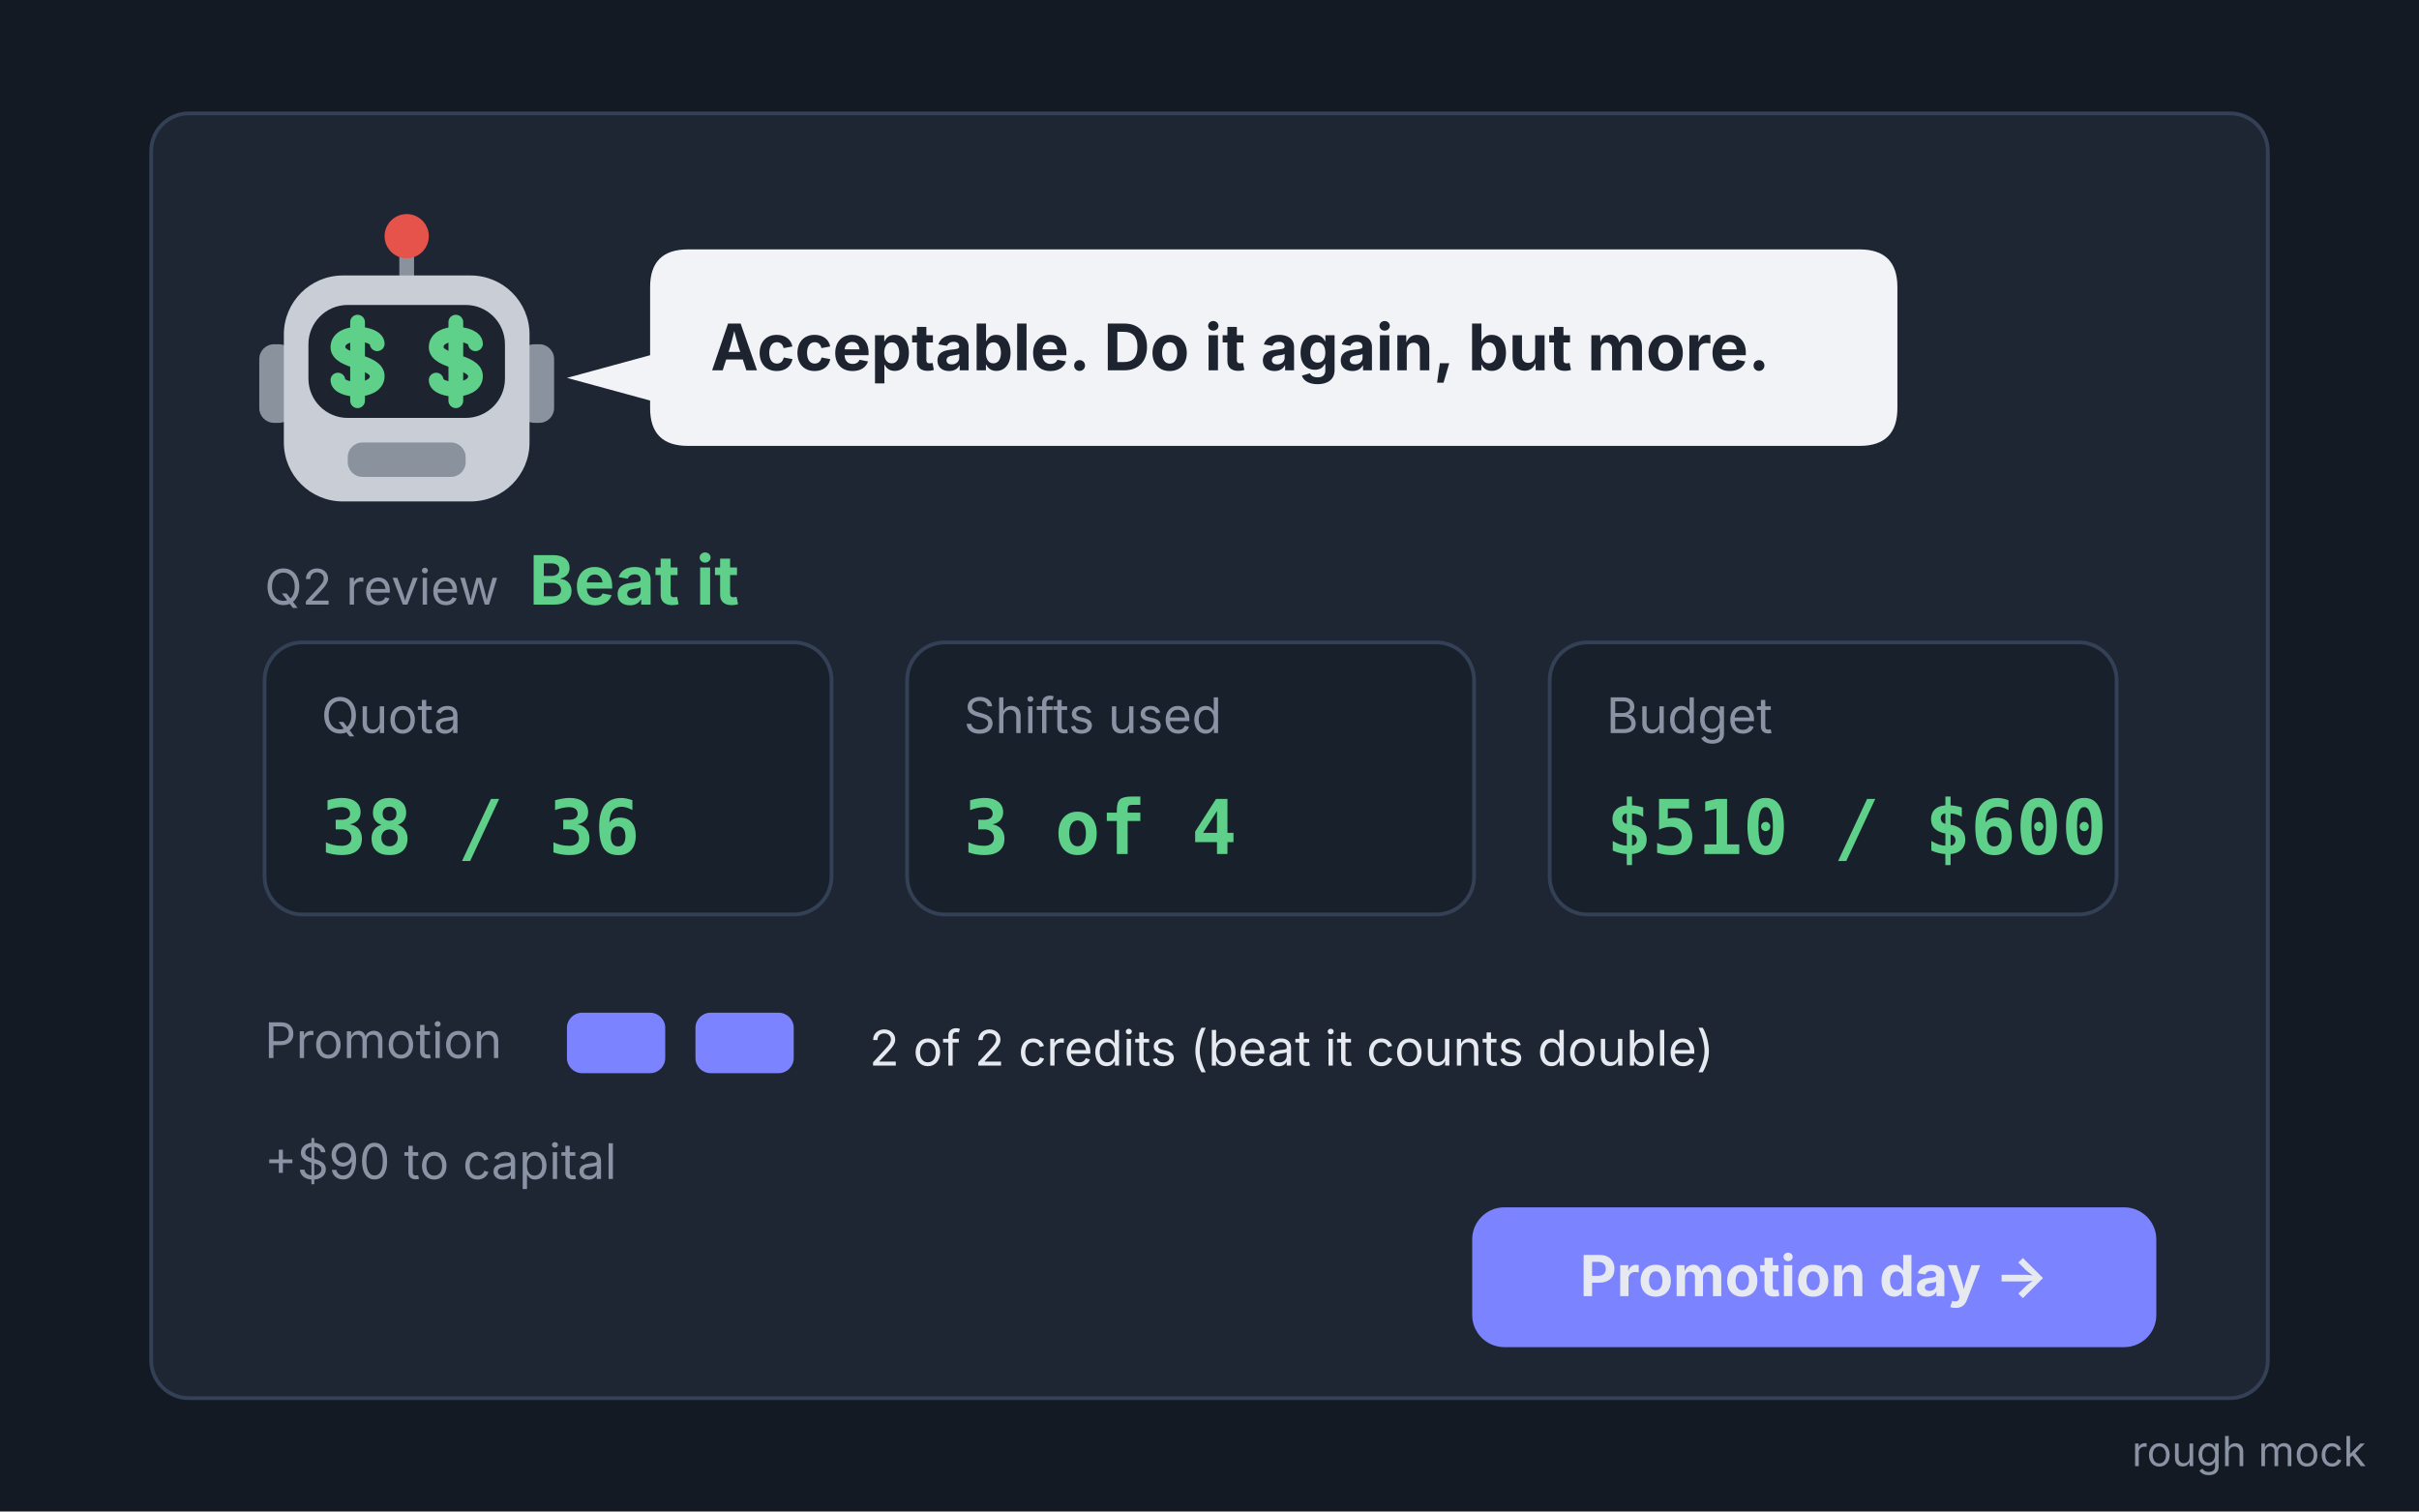
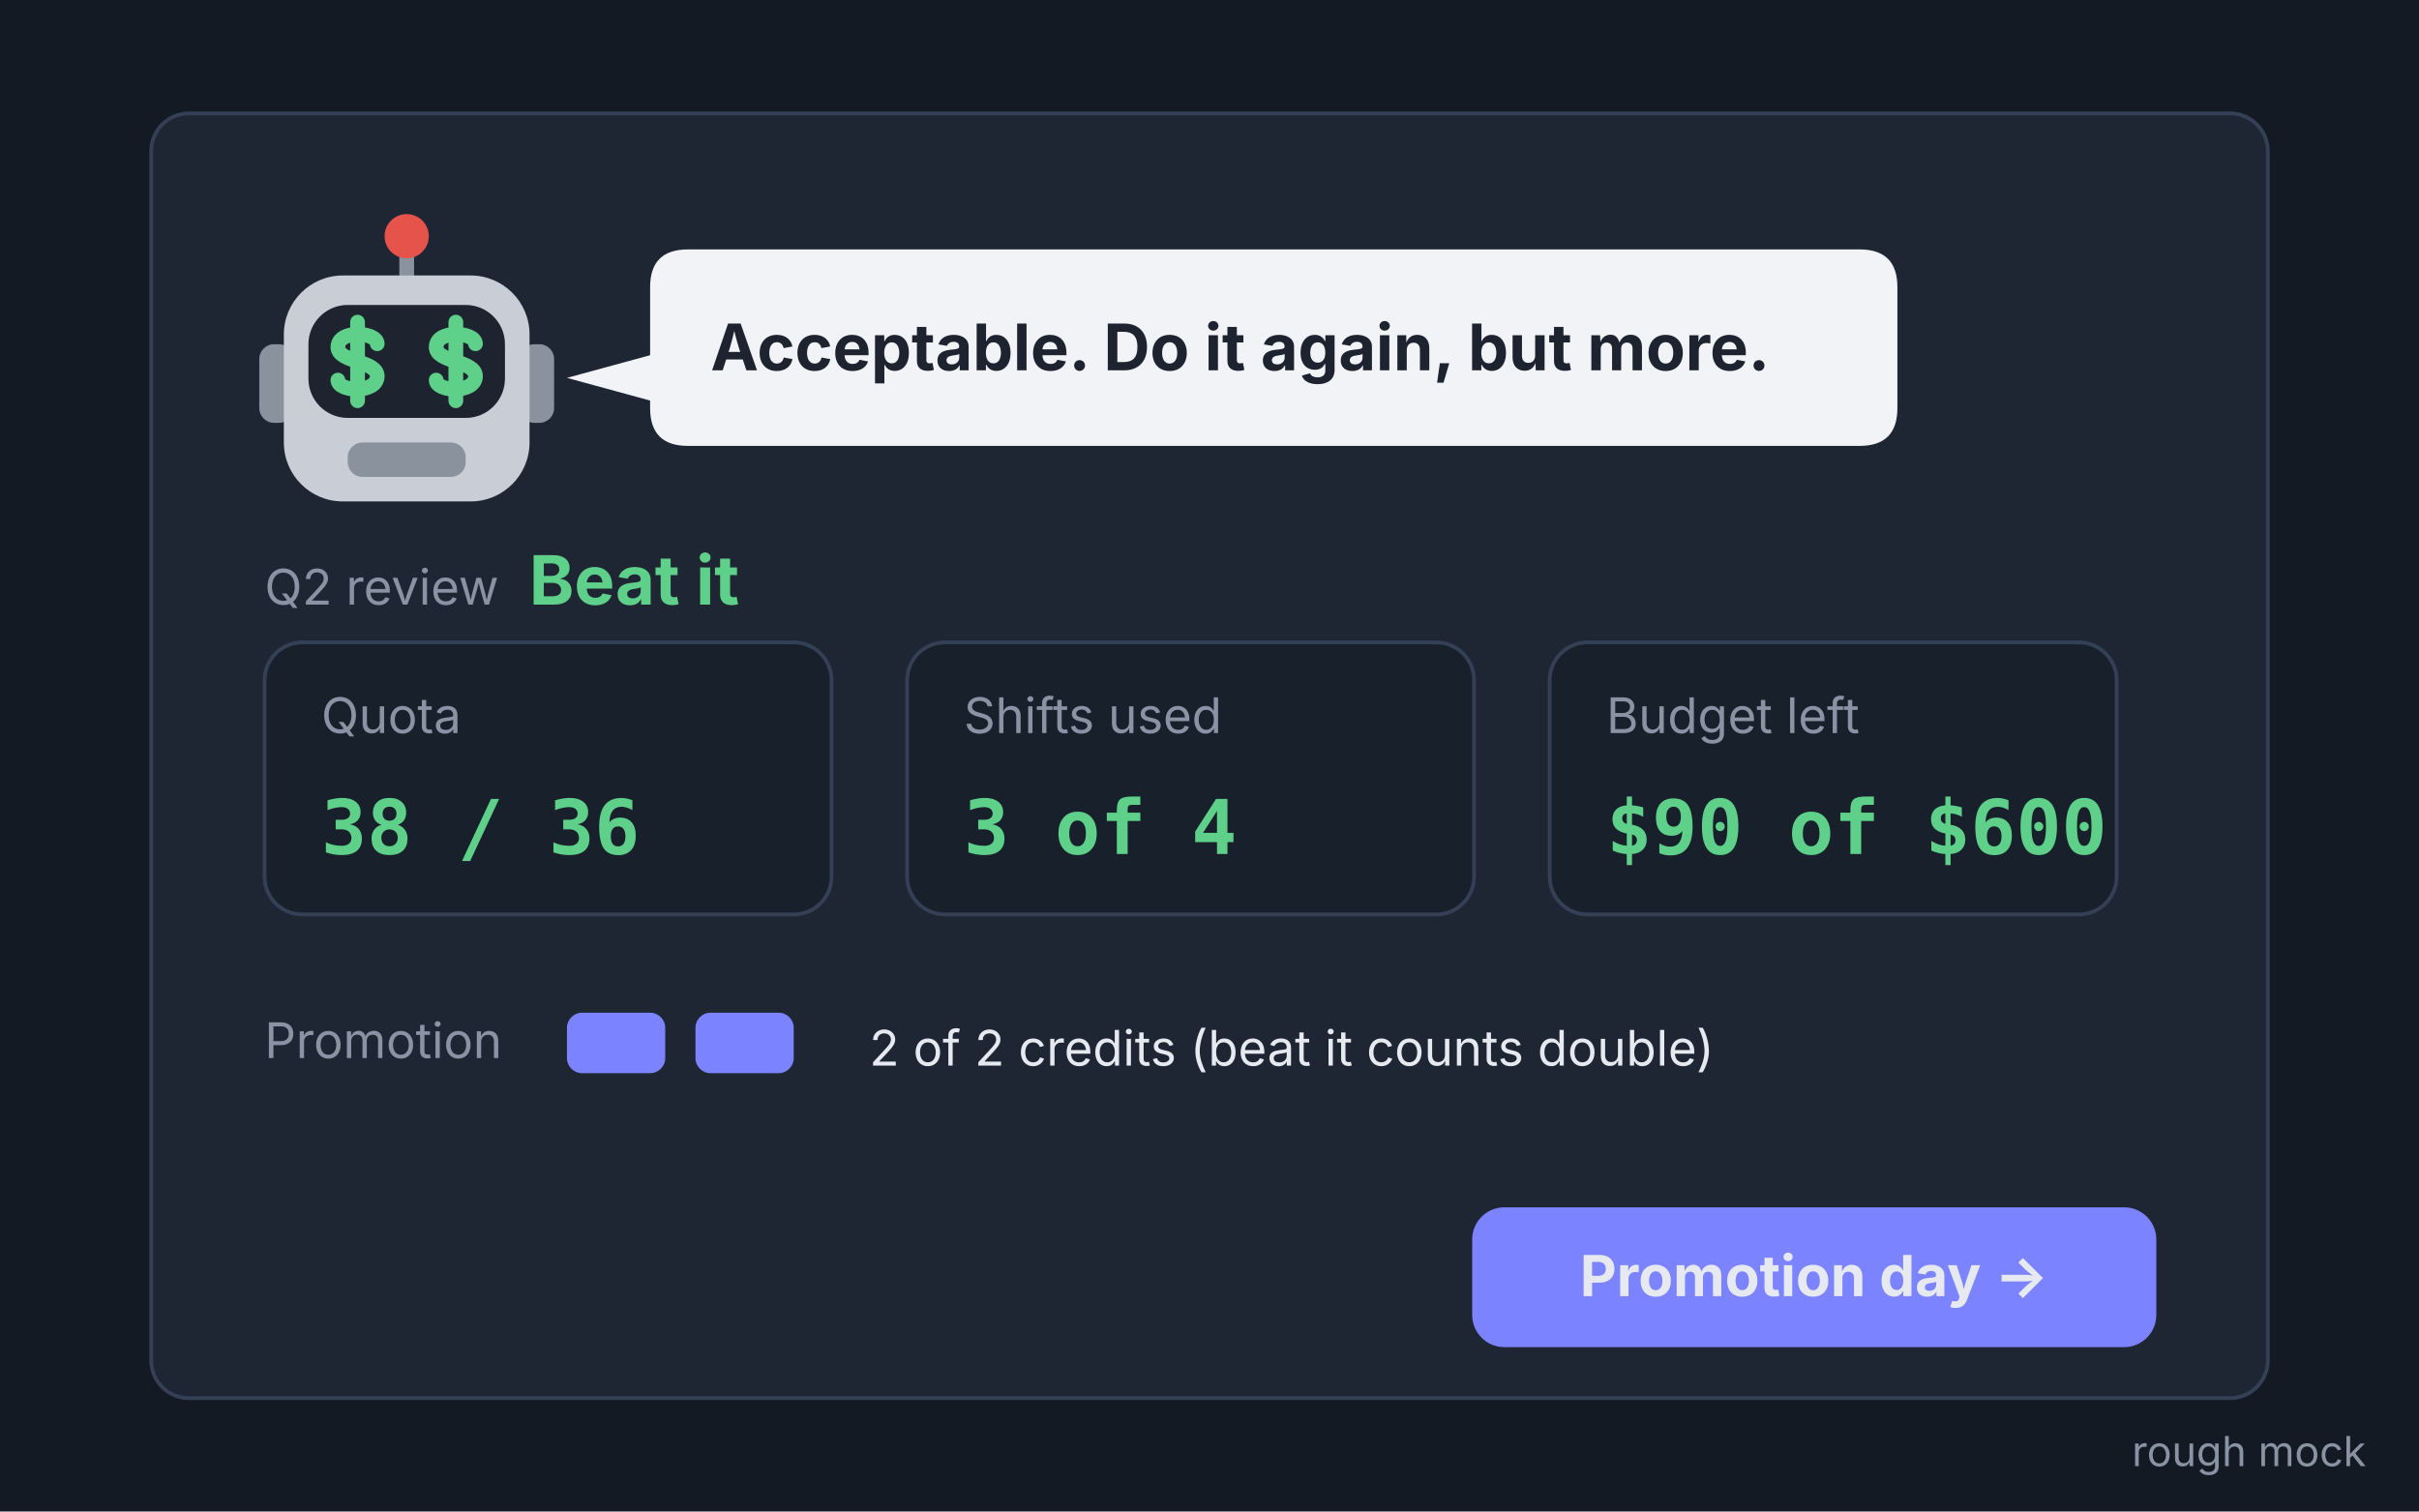
<svg xmlns="http://www.w3.org/2000/svg" viewBox="0 0 640 400" width="640" height="400">
  <rect width="640" height="400" fill="#141a24" />
  <rect x="40" y="30" width="560" height="340" rx="10" fill="#1e2633" stroke="#334055" />
  <g transform="translate(66 56) scale(1.3)">
    <line x1="32" y1="4" x2="32" y2="14" stroke="#8a929e" stroke-width="3" />
    <circle cx="32" cy="5" r="4.5" fill="#e5534b" />
    <rect x="2" y="27" width="7" height="16" rx="3" fill="#8a929e" />
    <rect x="55" y="27" width="7" height="16" rx="3" fill="#8a929e" />
    <rect x="7" y="13" width="50" height="46" rx="12" fill="#c9ced6" />
    <rect x="12" y="19" width="40" height="23" rx="8" fill="#1d2430" />
    <g transform="translate(22 30.5)" fill="none" stroke="#5fd08a" stroke-width="3" stroke-linecap="round">
      <path d="M4 -3.6C4 -6 -4 -6.6 -4 -2.9C-4 0.2 4 -0.2 4 3C4 6.6 -4 6.2 -4 3.8" />
      <path d="M0 -8V8" />
    </g>
    <g transform="translate(42 30.5)" fill="none" stroke="#5fd08a" stroke-width="3" stroke-linecap="round">
      <path d="M4 -3.6C4 -6 -4 -6.6 -4 -2.9C-4 0.2 4 -0.2 4 3C4 6.6 -4 6.2 -4 3.8" />
      <path d="M0 -8V8" />
    </g>
    <rect x="20" y="47" width="24" height="7" rx="3" fill="#8a929e" />
  </g>
  <text x="70" y="160" font-size="13" fill="#8a93a3" font-weight="400" text-anchor="start" font-family="system-ui,-apple-system,sans-serif">Q2 review</text>
  <path d="M182 66 H492 Q502 66 502 76 V108 Q502 118 492 118 H182 Q172 118 172 108 V106 L150 100 L172 94 V76 Q172 66 182 66 Z" fill="#f2f3f7" />
  <text x="188" y="98" font-size="17" fill="#1d2430" font-weight="700" text-anchor="start" font-family="system-ui,-apple-system,sans-serif">Acceptable. Do it again, but more.</text>
  <text x="140" y="160" font-size="18" fill="#5fd08a" font-weight="700" text-anchor="start" font-family="system-ui,-apple-system,sans-serif">Beat it</text>
  <rect x="70" y="170" width="150" height="72" rx="10" fill="#18202b" stroke="#334055" />
  <text x="85" y="194" font-size="13" fill="#8a93a3" font-weight="400" text-anchor="start" font-family="system-ui,-apple-system,sans-serif">Quota</text>
  <text x="85" y="226" font-size="20" fill="#5fd08a" font-weight="700" text-anchor="start" font-family="ui-monospace,Menlo,monospace">38 / 36</text>
  <rect x="240" y="170" width="150" height="72" rx="10" fill="#18202b" stroke="#334055" />
  <text x="255" y="194" font-size="13" fill="#8a93a3" font-weight="400" text-anchor="start" font-family="system-ui,-apple-system,sans-serif">Shifts used</text>
  <text x="255" y="226" font-size="20" fill="#5fd08a" font-weight="700" text-anchor="start" font-family="ui-monospace,Menlo,monospace">3 of 4</text>
  <rect x="410" y="170" width="150" height="72" rx="10" fill="#18202b" stroke="#334055" />
-   <text x="425" y="194" font-size="13" fill="#8a93a3" font-weight="400" text-anchor="start" font-family="system-ui,-apple-system,sans-serif">Budget</text>
-   <text x="425" y="226" font-size="20" fill="#5fd08a" font-weight="700" text-anchor="start" font-family="ui-monospace,Menlo,monospace">$510 / $600</text>
+   <text x="425" y="194" font-size="13" fill="#8a93a3" font-weight="400" text-anchor="start" font-family="system-ui,-apple-system,sans-serif">Budget left</text>
+   <text x="425" y="226" font-size="20" fill="#5fd08a" font-weight="700" text-anchor="start" font-family="ui-monospace,Menlo,monospace">$90 of $600</text>
  <text x="70" y="280" font-size="13" fill="#8a93a3" font-weight="400" text-anchor="start" font-family="system-ui,-apple-system,sans-serif">Promotion</text>
  <rect x="150" y="268" width="26" height="16" rx="4" fill="#7c83ff" />
  <rect x="184" y="268" width="26" height="16" rx="4" fill="#7c83ff" />
  <text x="230" y="282" font-size="13" fill="#e6e9ef" font-weight="400" text-anchor="start" font-family="system-ui,-apple-system,sans-serif">2 of 2 credits (beat it counts double)</text>
-   <text x="70" y="312" font-size="13" fill="#8a93a3" font-weight="400" text-anchor="start" font-family="system-ui,-apple-system,sans-serif">+$90 to capital</text>
  <rect x="390" y="320" width="180" height="36" rx="8" fill="#7c83ff" stroke="#7c83ff" />
  <text x="480" y="343" font-size="15" fill="#e6e9ef" font-weight="700" text-anchor="middle" font-family="system-ui,-apple-system,sans-serif">Promotion day →</text>
  <text x="626" y="388" font-size="11" fill="#8a93a3" font-weight="400" text-anchor="end" font-family="system-ui,-apple-system,sans-serif">rough mock</text>
</svg>
